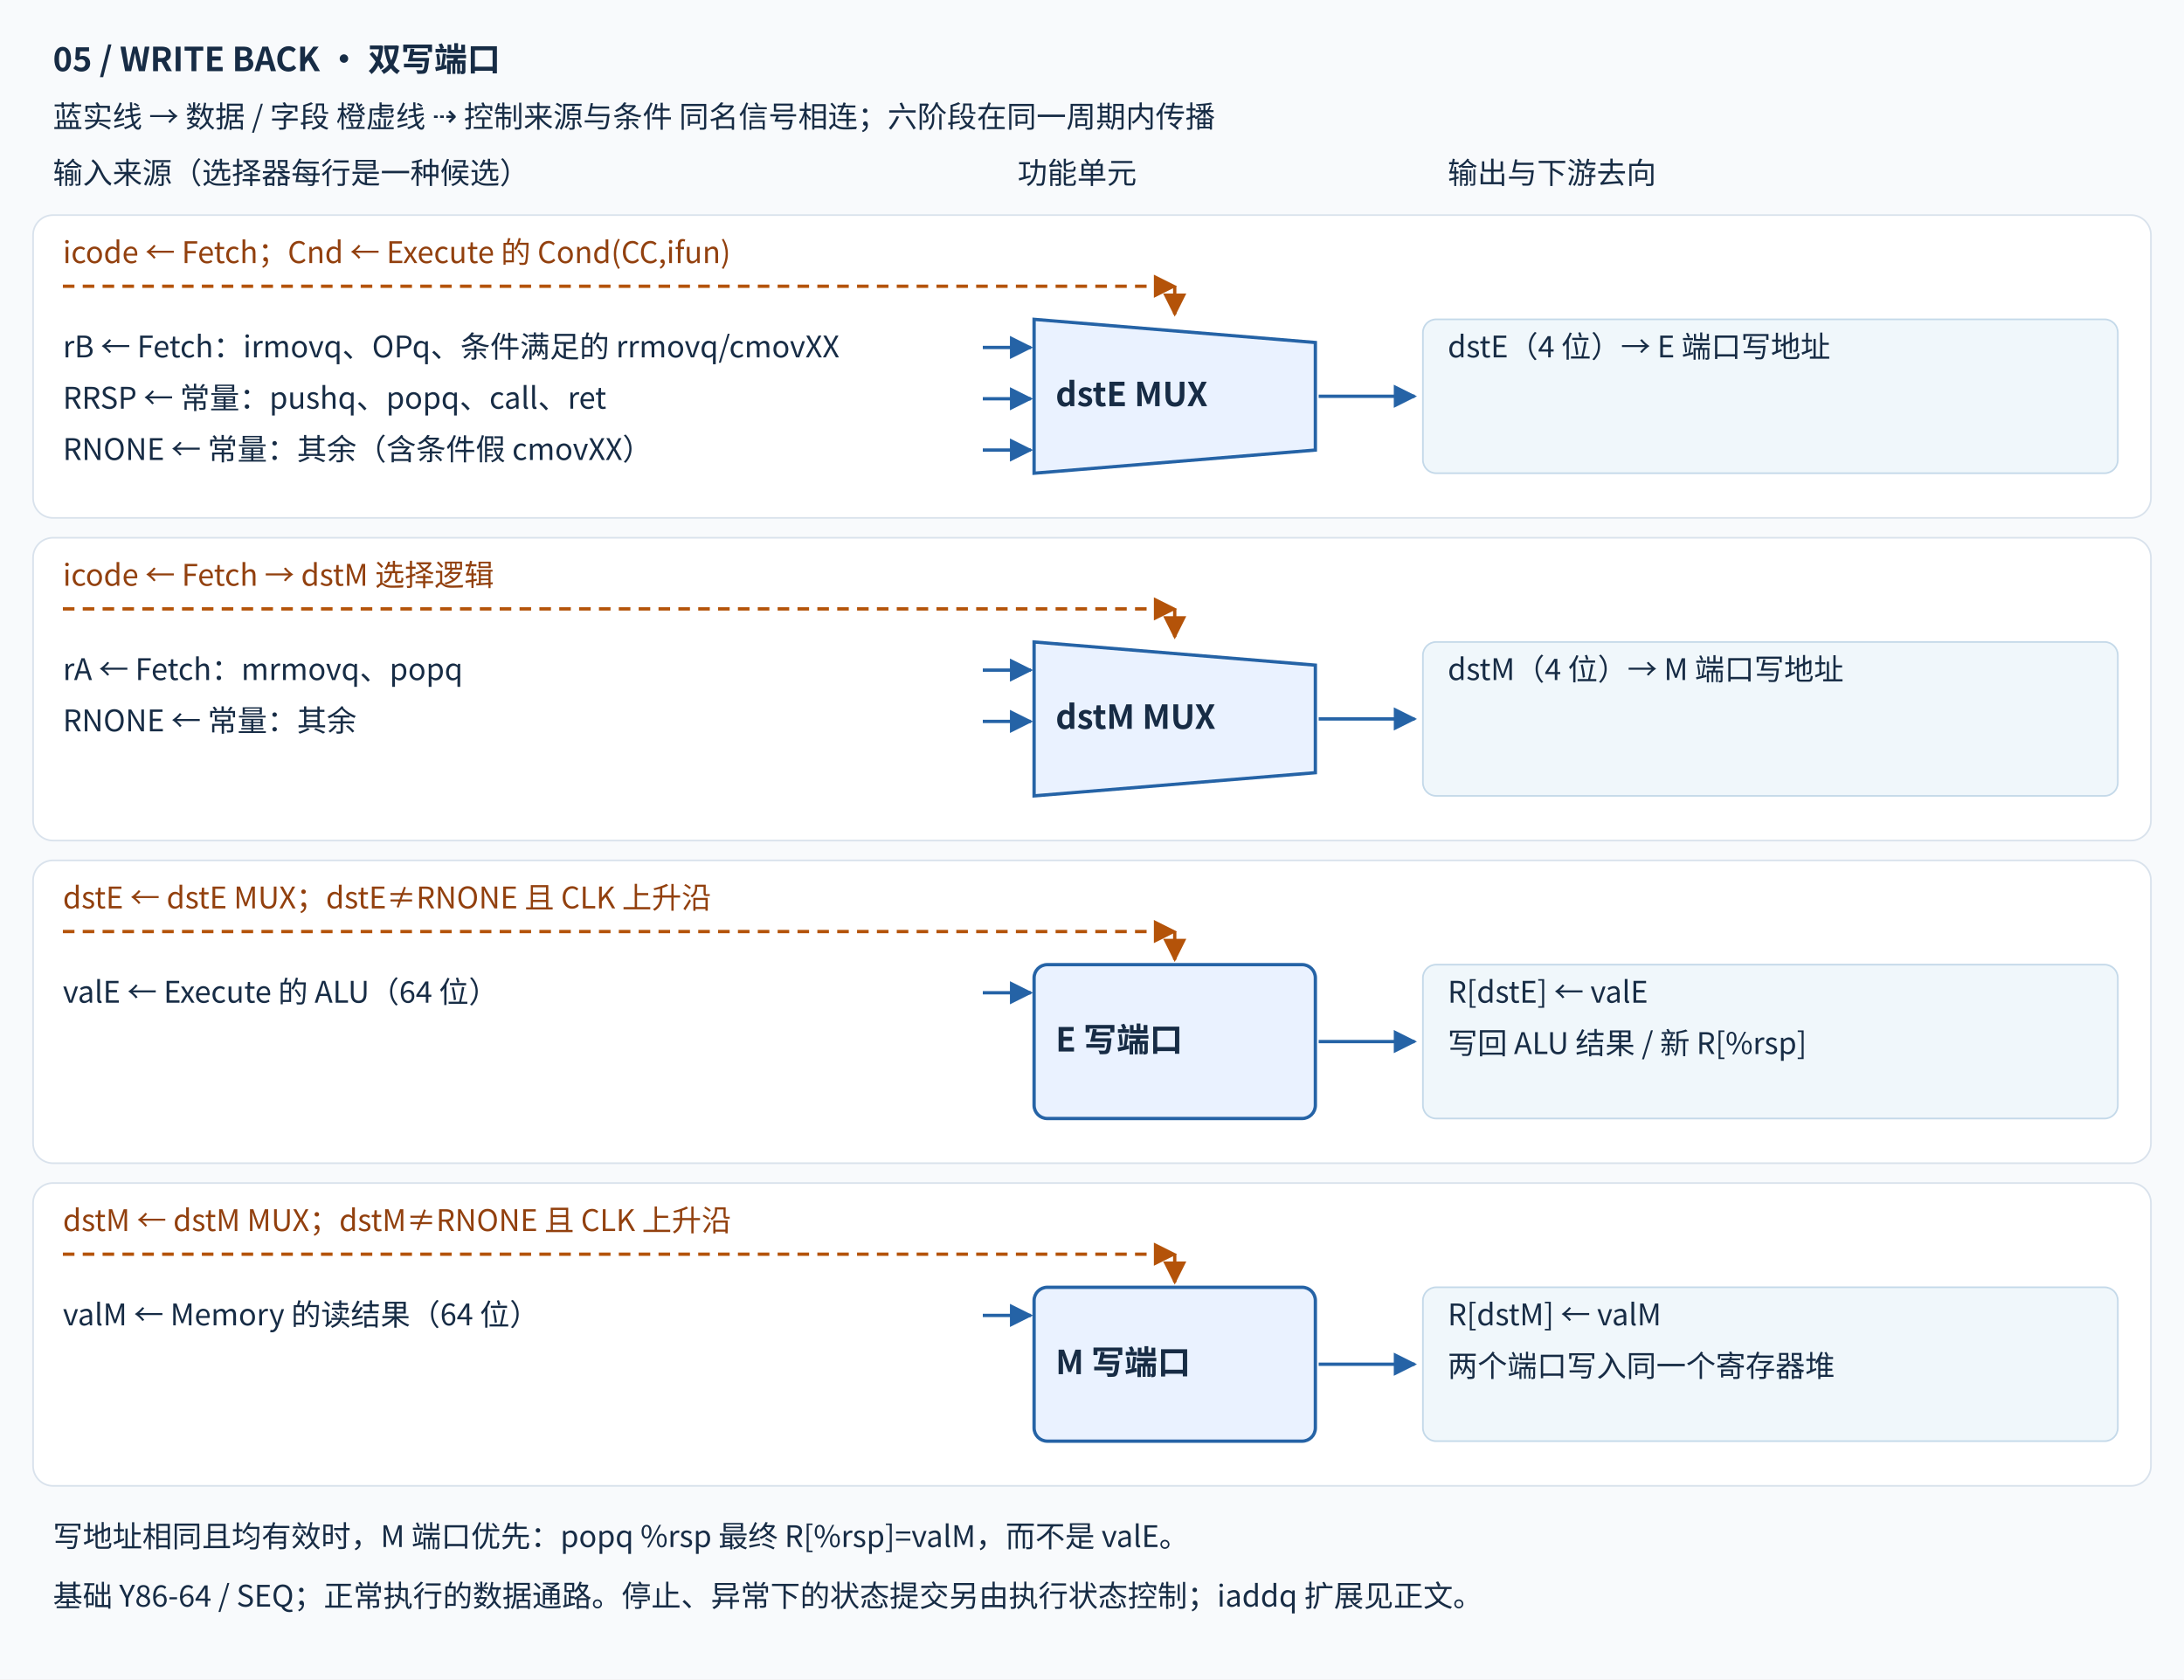
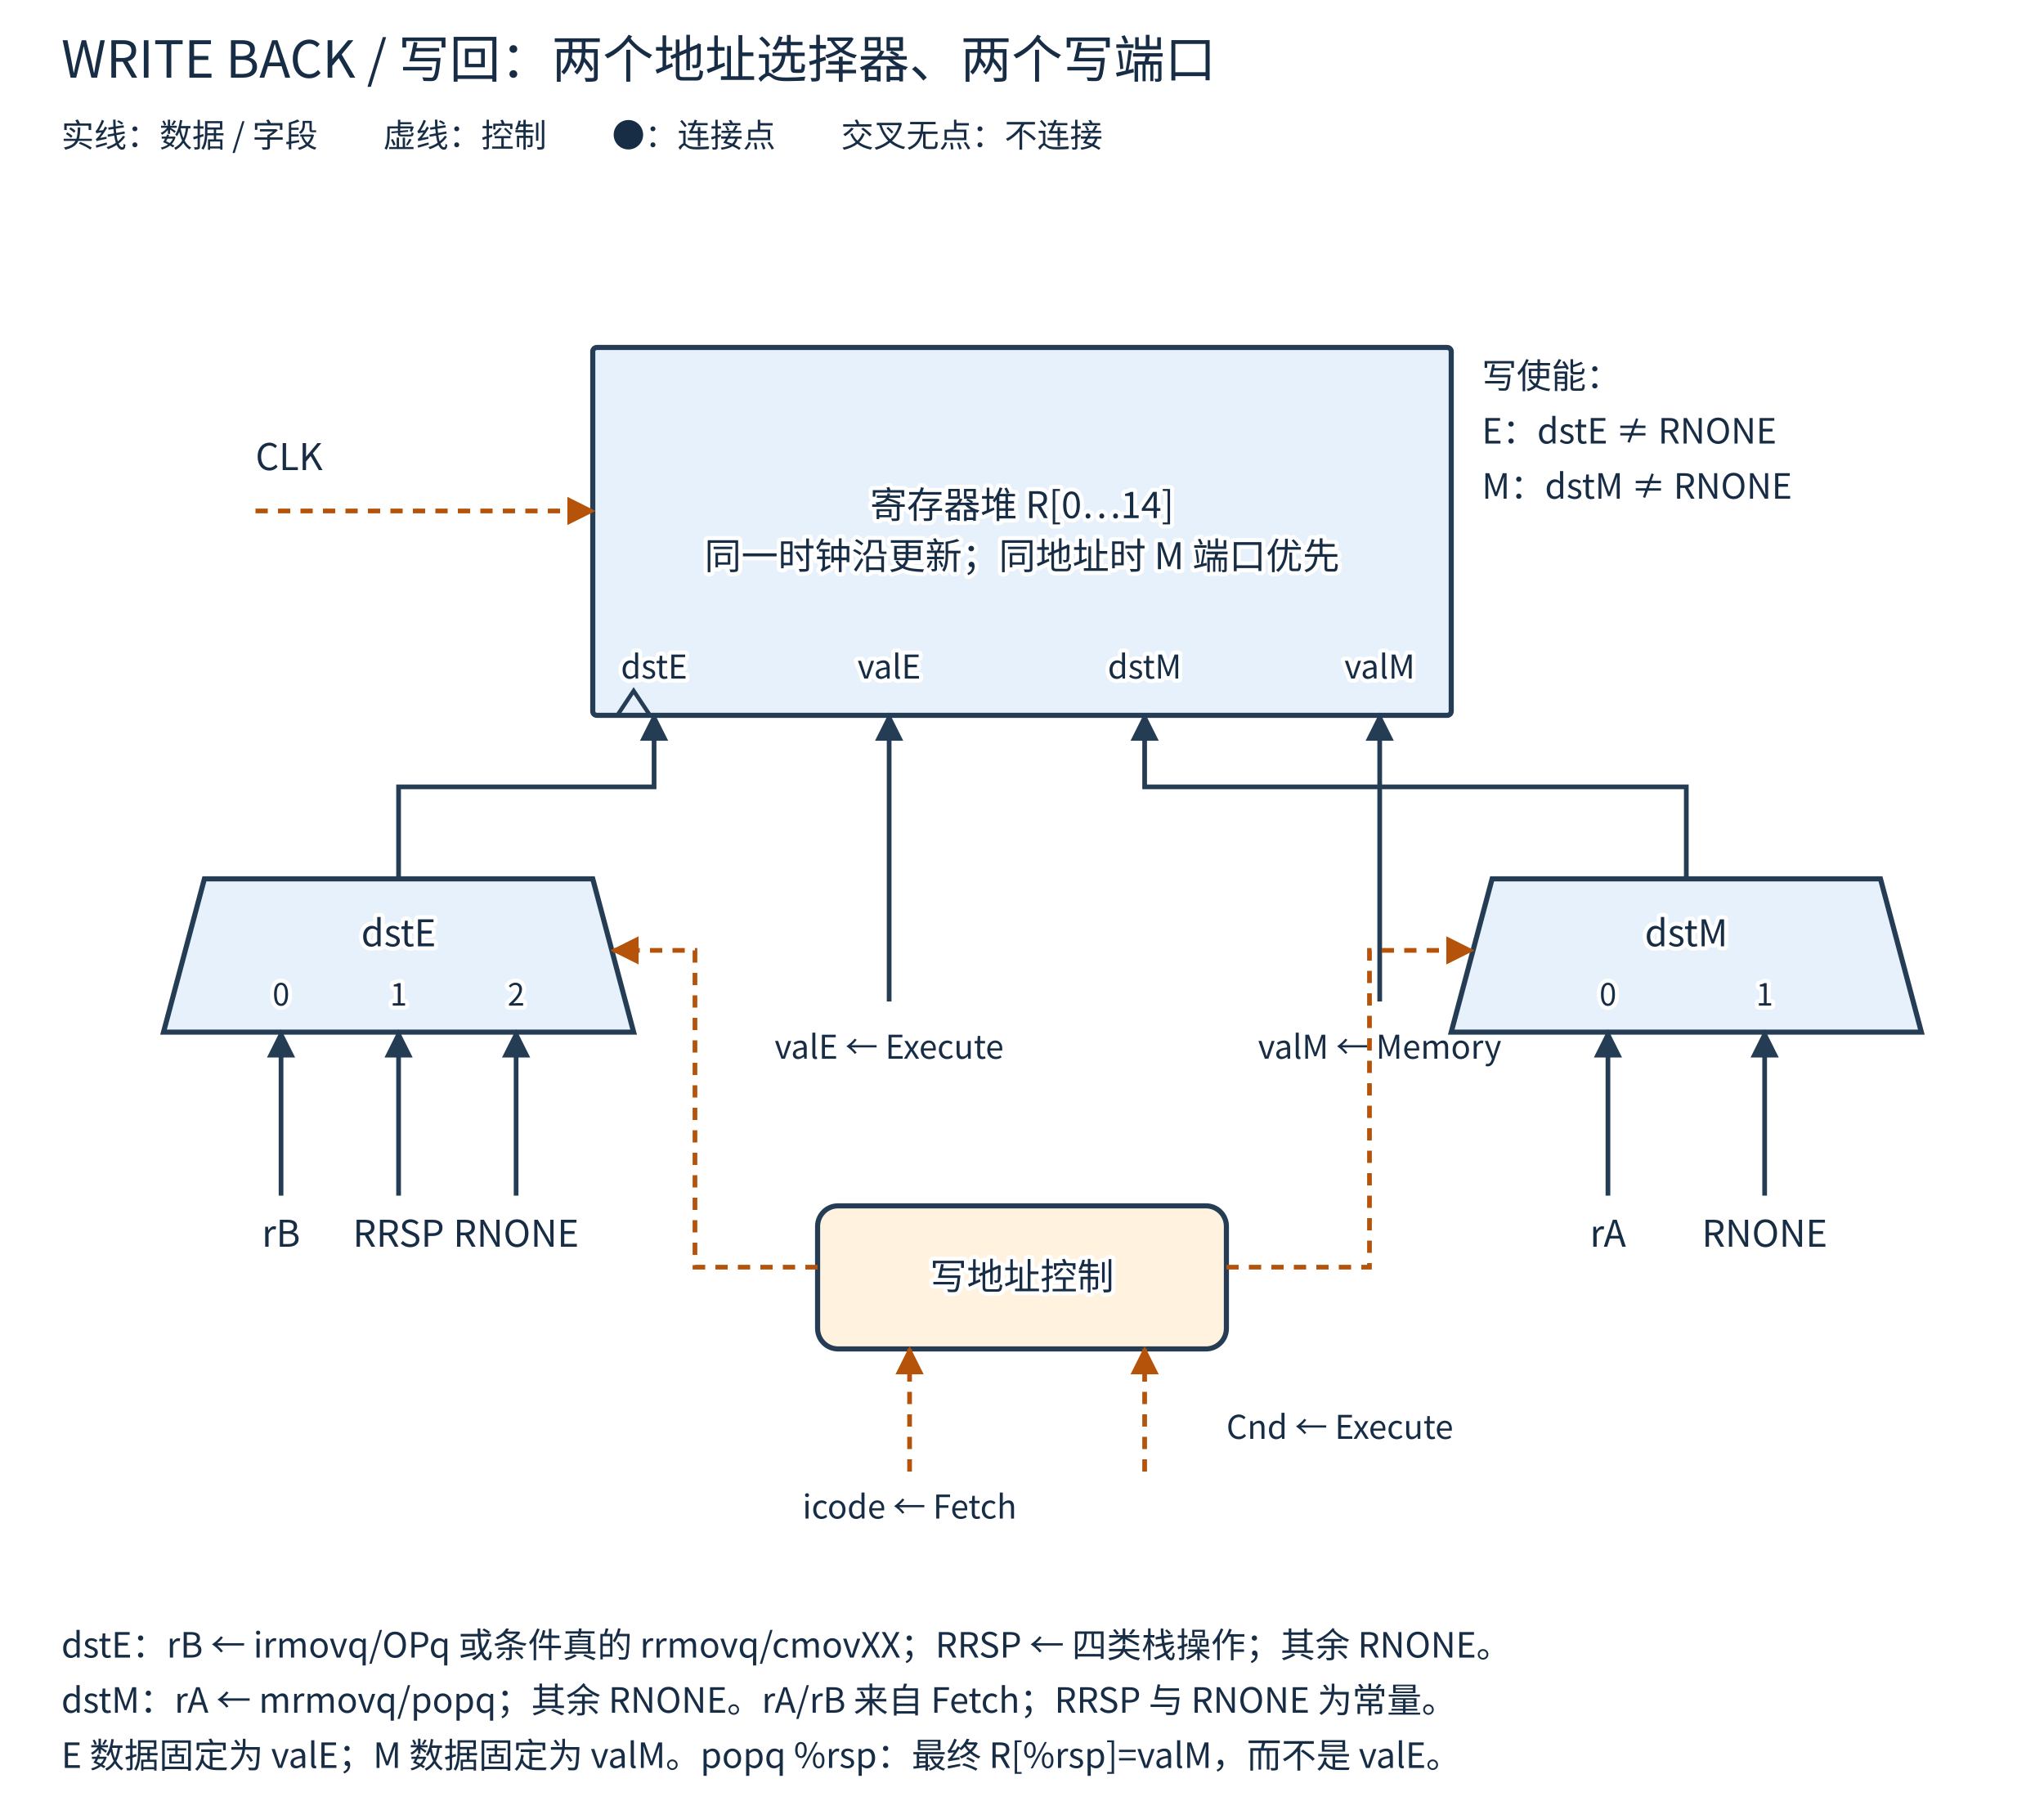
- <svg xmlns="http://www.w3.org/2000/svg" width="1320" height="1015" viewBox="0 0 1320 1015" role="img" aria-labelledby="title desc">
+ <svg xmlns="http://www.w3.org/2000/svg" width="1000" height="890" viewBox="0 0 1000 890" role="img" aria-labelledby="title desc">
  <defs>
-     <marker id="data" viewBox="0 0 10 10" refX="9" refY="5" markerWidth="7" markerHeight="7" orient="auto-start-reverse">
-       <path d="M0 0 L10 5 L0 10Z" fill="#2563a6" />
+     <marker id="a" viewBox="0 0 10 10" refX="9" refY="5" markerWidth="6" markerHeight="6" orient="auto">
+       <path d="M0 0L10 5L0 10Z" fill="#243c54" />
    </marker>
-     <marker id="ctl" viewBox="0 0 10 10" refX="9" refY="5" markerWidth="7" markerHeight="7" orient="auto">
-       <path d="M0 0 L10 5 L0 10Z" fill="#b45309" />
+     <marker id="c" viewBox="0 0 10 10" refX="9" refY="5" markerWidth="6" markerHeight="6" orient="auto">
+       <path d="M0 0L10 5L0 10Z" fill="#b45309" />
    </marker>
  </defs>
-   <rect width="1320" height="1015" fill="#f8fafc" />
-   <style>text{font-family:"Noto Sans CJK SC","Microsoft YaHei",sans-serif;fill:#172c45;font-size:18px}.ctl{fill:#92400e;font-size:18px}.label{font-size:20px;font-weight:700}</style>
-   <text x="32" y="43" class="label">05 / WRITE BACK · 双写端口</text>
-   <text x="32" y="77" class="">蓝实线 → 数据 / 字段     橙虚线 ⇢ 控制来源与条件     同名信号相连；六阶段在同一周期内传播</text>
-   <text x="32" y="111" class="">输入来源（选择器每行是一种候选）</text>
-   <text x="615" y="111" class="">功能单元</text>
-   <text x="875" y="111" class="">输出与下游去向</text>
-   <rect x="20" y="130" width="1280" height="183" rx="12" fill="white" stroke="#d9e2ec" />
-   <text x="38" y="159" class="ctl">icode ← Fetch；Cnd ← Execute 的 Cond(CC,ifun)</text>
-   <path d="M38 173 L710 173" fill="none" stroke="#b45309" stroke-width="2" stroke-dasharray="7 5" marker-end="url(#ctl)" />
-   <path d="M710 173 L710 190" fill="none" stroke="#b45309" stroke-width="2" stroke-dasharray="7 5" marker-end="url(#ctl)" />
-   <path d="M625 193 L795 207 L795 272 L625 286 Z" fill="#eaf2ff" stroke="#2563a6" stroke-width="2" />
-   <text x="638" y="245.5" class="label">dstE MUX</text>
-   <text x="38" y="216" class="">rB ← Fetch：irmovq、OPq、条件满足的 rrmovq/cmovXX</text>
-   <path d="M594 210 L623 210" fill="none" stroke="#2563a6" stroke-width="2" marker-end="url(#data)" />
-   <text x="38" y="247" class="">RRSP ← 常量：pushq、popq、call、ret</text>
-   <path d="M594 241 L623 241" fill="none" stroke="#2563a6" stroke-width="2" marker-end="url(#data)" />
-   <text x="38" y="278" class="">RNONE ← 常量：其余（含条件假 cmovXX）</text>
-   <path d="M594 272 L623 272" fill="none" stroke="#2563a6" stroke-width="2" marker-end="url(#data)" />
-   <path d="M797 239.5 L855 239.5" fill="none" stroke="#2563a6" stroke-width="2" marker-end="url(#data)" />
-   <rect x="860" y="193" width="420" height="93" rx="8" fill="#f0f7fb" stroke="#c4d9e9" />
-   <text x="875" y="216" class="">dstE（4 位）→ E 端口写地址</text>
-   <rect x="20" y="325" width="1280" height="183" rx="12" fill="white" stroke="#d9e2ec" />
-   <text x="38" y="354" class="ctl">icode ← Fetch → dstM 选择逻辑</text>
-   <path d="M38 368 L710 368" fill="none" stroke="#b45309" stroke-width="2" stroke-dasharray="7 5" marker-end="url(#ctl)" />
-   <path d="M710 368 L710 385" fill="none" stroke="#b45309" stroke-width="2" stroke-dasharray="7 5" marker-end="url(#ctl)" />
-   <path d="M625 388 L795 402 L795 467 L625 481 Z" fill="#eaf2ff" stroke="#2563a6" stroke-width="2" />
-   <text x="638" y="440.5" class="label">dstM MUX</text>
-   <text x="38" y="411" class="">rA ← Fetch：mrmovq、popq</text>
-   <path d="M594 405 L623 405" fill="none" stroke="#2563a6" stroke-width="2" marker-end="url(#data)" />
-   <text x="38" y="442" class="">RNONE ← 常量：其余</text>
-   <path d="M594 436 L623 436" fill="none" stroke="#2563a6" stroke-width="2" marker-end="url(#data)" />
-   <path d="M797 434.5 L855 434.5" fill="none" stroke="#2563a6" stroke-width="2" marker-end="url(#data)" />
-   <rect x="860" y="388" width="420" height="93" rx="8" fill="#f0f7fb" stroke="#c4d9e9" />
-   <text x="875" y="411" class="">dstM（4 位）→ M 端口写地址</text>
-   <rect x="20" y="520" width="1280" height="183" rx="12" fill="white" stroke="#d9e2ec" />
-   <text x="38" y="549" class="ctl">dstE ← dstE MUX；dstE≠RNONE 且 CLK 上升沿</text>
-   <path d="M38 563 L710 563" fill="none" stroke="#b45309" stroke-width="2" stroke-dasharray="7 5" marker-end="url(#ctl)" />
-   <path d="M710 563 L710 580" fill="none" stroke="#b45309" stroke-width="2" stroke-dasharray="7 5" marker-end="url(#ctl)" />
-   <rect x="625" y="583" width="170" height="93" rx="8" fill="#eaf2ff" stroke="#2563a6" stroke-width="2" />
-   <text x="638" y="635.5" class="label">E 写端口</text>
-   <text x="38" y="606" class="">valE ← Execute 的 ALU（64 位）</text>
-   <path d="M594 600 L623 600" fill="none" stroke="#2563a6" stroke-width="2" marker-end="url(#data)" />
-   <path d="M797 629.5 L855 629.5" fill="none" stroke="#2563a6" stroke-width="2" marker-end="url(#data)" />
-   <rect x="860" y="583" width="420" height="93" rx="8" fill="#f0f7fb" stroke="#c4d9e9" />
-   <text x="875" y="606" class="">R[dstE] ← valE</text>
-   <text x="875" y="637" class="">写回 ALU 结果 / 新 R[%rsp]</text>
-   <rect x="20" y="715" width="1280" height="183" rx="12" fill="white" stroke="#d9e2ec" />
-   <text x="38" y="744" class="ctl">dstM ← dstM MUX；dstM≠RNONE 且 CLK 上升沿</text>
-   <path d="M38 758 L710 758" fill="none" stroke="#b45309" stroke-width="2" stroke-dasharray="7 5" marker-end="url(#ctl)" />
-   <path d="M710 758 L710 775" fill="none" stroke="#b45309" stroke-width="2" stroke-dasharray="7 5" marker-end="url(#ctl)" />
-   <rect x="625" y="778" width="170" height="93" rx="8" fill="#eaf2ff" stroke="#2563a6" stroke-width="2" />
-   <text x="638" y="830.5" class="label">M 写端口</text>
-   <text x="38" y="801" class="">valM ← Memory 的读结果（64 位）</text>
-   <path d="M594 795 L623 795" fill="none" stroke="#2563a6" stroke-width="2" marker-end="url(#data)" />
-   <path d="M797 824.5 L855 824.5" fill="none" stroke="#2563a6" stroke-width="2" marker-end="url(#data)" />
-   <rect x="860" y="778" width="420" height="93" rx="8" fill="#f0f7fb" stroke="#c4d9e9" />
-   <text x="875" y="801" class="">R[dstM] ← valM</text>
-   <text x="875" y="832" class="">两个端口写入同一个寄存器堆</text>
-   <text x="32" y="935" class="">写地址相同且均有效时，M 端口优先：popq %rsp 最终 R[%rsp]=valM，而不是 valE。</text>
-   <text x="32" y="971" class="">基础 Y86-64 / SEQ；正常执行的数据通路。停止、异常下的状态提交另由执行状态控制；iaddq 扩展见正文。</text>
+   <style>text{font-family:"Noto Sans CJK SC","Microsoft YaHei",sans-serif;fill:#172c45;font-size:18px}.label{paint-order:stroke;stroke:white;stroke-width:4px;stroke-linejoin:round}</style>
+   <rect width="1000" height="890" fill="white" />
+   <text class="label" x="30" y="38" text-anchor="start" style="font-size:25px;">WRITE BACK / 写回：两个地址选择器、两个写端口</text>
+   <text class="label" x="30" y="72" text-anchor="start" style="font-size:16px;">实线：数据 / 字段　　虚线：控制　　●：连接点　　交叉无点：不连接</text>
+   <rect x="290" y="170" width="420" height="180" rx="2" fill="#e6f1fc" stroke="#243c54" stroke-width="2.5" />
+   <path d="M302 350l8 -12l8 12" fill="none" stroke="#243c54" stroke-width="2" />
+   <text class="label" x="500.0" y="253.5" text-anchor="middle" style="font-size:18px;">寄存器堆 R[0…14]</text>
+   <text class="label" x="500.0" y="278.5" text-anchor="middle" style="font-size:18px;">同一时钟沿更新；同地址时 M 端口优先</text>
+   <text class="label" x="320" y="332" text-anchor="middle" style="font-size:16px;">dstE</text>
+   <text class="label" x="435" y="332" text-anchor="middle" style="font-size:16px;">valE</text>
+   <text class="label" x="560" y="332" text-anchor="middle" style="font-size:16px;">dstM</text>
+   <text class="label" x="675" y="332" text-anchor="middle" style="font-size:16px;">valM</text>
+   <path d="M435,490 L435,350" fill="none" stroke="#243c54" stroke-width="2.3" marker-end="url(#a)" />
+   <text class="label" x="435" y="518" text-anchor="middle" style="font-size:16px;">valE ← Execute</text>
+   <path d="M675,490 L675,350" fill="none" stroke="#243c54" stroke-width="2.3" marker-end="url(#a)" />
+   <text class="label" x="675" y="518" text-anchor="middle" style="font-size:16px;">valM ← Memory</text>
+   <path d="M80 505L100 430H290L310 505Z" fill="#e6f1fc" stroke="#243c54" stroke-width="2.5" />
+   <text class="label" x="195.0" y="463" text-anchor="middle" style="font-size:18px;">dstE</text>
+   <text class="label" x="137.5" y="492" text-anchor="middle" style="font-size:15px;">0</text>
+   <text class="label" x="195.0" y="492" text-anchor="middle" style="font-size:15px;">1</text>
+   <text class="label" x="252.5" y="492" text-anchor="middle" style="font-size:15px;">2</text>
+   <path d="M195,430 L195,385 L320,385 L320,350" fill="none" stroke="#243c54" stroke-width="2.3" marker-end="url(#a)" />
+   <path d="M137.5,585 L137.5,505" fill="none" stroke="#243c54" stroke-width="2.3" marker-end="url(#a)" />
+   <text class="label" x="137.5" y="610" text-anchor="middle" style="font-size:18px;">rB</text>
+   <path d="M195.0,585 L195.0,505" fill="none" stroke="#243c54" stroke-width="2.3" marker-end="url(#a)" />
+   <text class="label" x="195.0" y="610" text-anchor="middle" style="font-size:18px;">RRSP</text>
+   <path d="M252.5,585 L252.5,505" fill="none" stroke="#243c54" stroke-width="2.3" marker-end="url(#a)" />
+   <text class="label" x="252.5" y="610" text-anchor="middle" style="font-size:18px;">RNONE</text>
+   <path d="M710 505L730 430H920L940 505Z" fill="#e6f1fc" stroke="#243c54" stroke-width="2.5" />
+   <text class="label" x="825.0" y="463" text-anchor="middle" style="font-size:18px;">dstM</text>
+   <text class="label" x="786.667" y="492" text-anchor="middle" style="font-size:15px;">0</text>
+   <text class="label" x="863.333" y="492" text-anchor="middle" style="font-size:15px;">1</text>
+   <path d="M825,430 L825,385 L560,385 L560,350" fill="none" stroke="#243c54" stroke-width="2.3" marker-end="url(#a)" />
+   <path d="M786.667,585 L786.667,505" fill="none" stroke="#243c54" stroke-width="2.3" marker-end="url(#a)" />
+   <text class="label" x="786.667" y="610" text-anchor="middle" style="font-size:18px;">rA</text>
+   <path d="M863.333,585 L863.333,505" fill="none" stroke="#243c54" stroke-width="2.3" marker-end="url(#a)" />
+   <text class="label" x="863.333" y="610" text-anchor="middle" style="font-size:18px;">RNONE</text>
+   <rect x="400" y="590" width="200" height="70" rx="10" fill="#fff2df" stroke="#243c54" stroke-width="2.5" />
+   <text class="label" x="500.0" y="631.0" text-anchor="middle" style="font-size:18px;">写地址控制</text>
+   <path d="M445,720 L445,660" fill="none" stroke="#b45309" stroke-width="2.3" stroke-dasharray="6 5" marker-end="url(#c)" />
+   <text class="label" x="445" y="743" text-anchor="middle" style="font-size:16px;">icode ← Fetch</text>
+   <path d="M560,720 L560,660" fill="none" stroke="#b45309" stroke-width="2.3" stroke-dasharray="6 5" marker-end="url(#c)" />
+   <text class="label" x="600" y="704" text-anchor="start" style="font-size:16px;">Cnd ← Execute</text>
+   <path d="M400,620 L340,620 L340,465 L300,465" fill="none" stroke="#b45309" stroke-width="2.3" stroke-dasharray="6 5" marker-end="url(#c)" />
+   <path d="M600,620 L670,620 L670,465 L720,465" fill="none" stroke="#b45309" stroke-width="2.3" stroke-dasharray="6 5" marker-end="url(#c)" />
+   <path d="M125,250 L290,250" fill="none" stroke="#b45309" stroke-width="2.3" stroke-dasharray="6 5" marker-end="url(#c)" />
+   <text class="label" x="125" y="230" text-anchor="start" style="font-size:18px;">CLK</text>
+   <text class="label" x="725" y="190" text-anchor="start" style="font-size:17px;">写使能：</text>
+   <text class="label" x="725" y="217" text-anchor="start" style="font-size:17px;">E：dstE ≠ RNONE</text>
+   <text class="label" x="725" y="244" text-anchor="start" style="font-size:17px;">M：dstM ≠ RNONE</text>
+   <text class="label" x="30" y="811" text-anchor="start" style="font-size:17px;">dstE：rB ← irmovq/OPq 或条件真的 rrmovq/cmovXX；RRSP ← 四类栈操作；其余 RNONE。</text>
+   <text class="label" x="30" y="838" text-anchor="start" style="font-size:17px;">dstM：rA ← mrmovq/popq；其余 RNONE。rA/rB 来自 Fetch；RRSP 与 RNONE 为常量。</text>
+   <text class="label" x="30" y="865" text-anchor="start" style="font-size:17px;">E 数据固定为 valE；M 数据固定为 valM。popq %rsp：最终 R[%rsp]=valM，而不是 valE。</text>
</svg>
